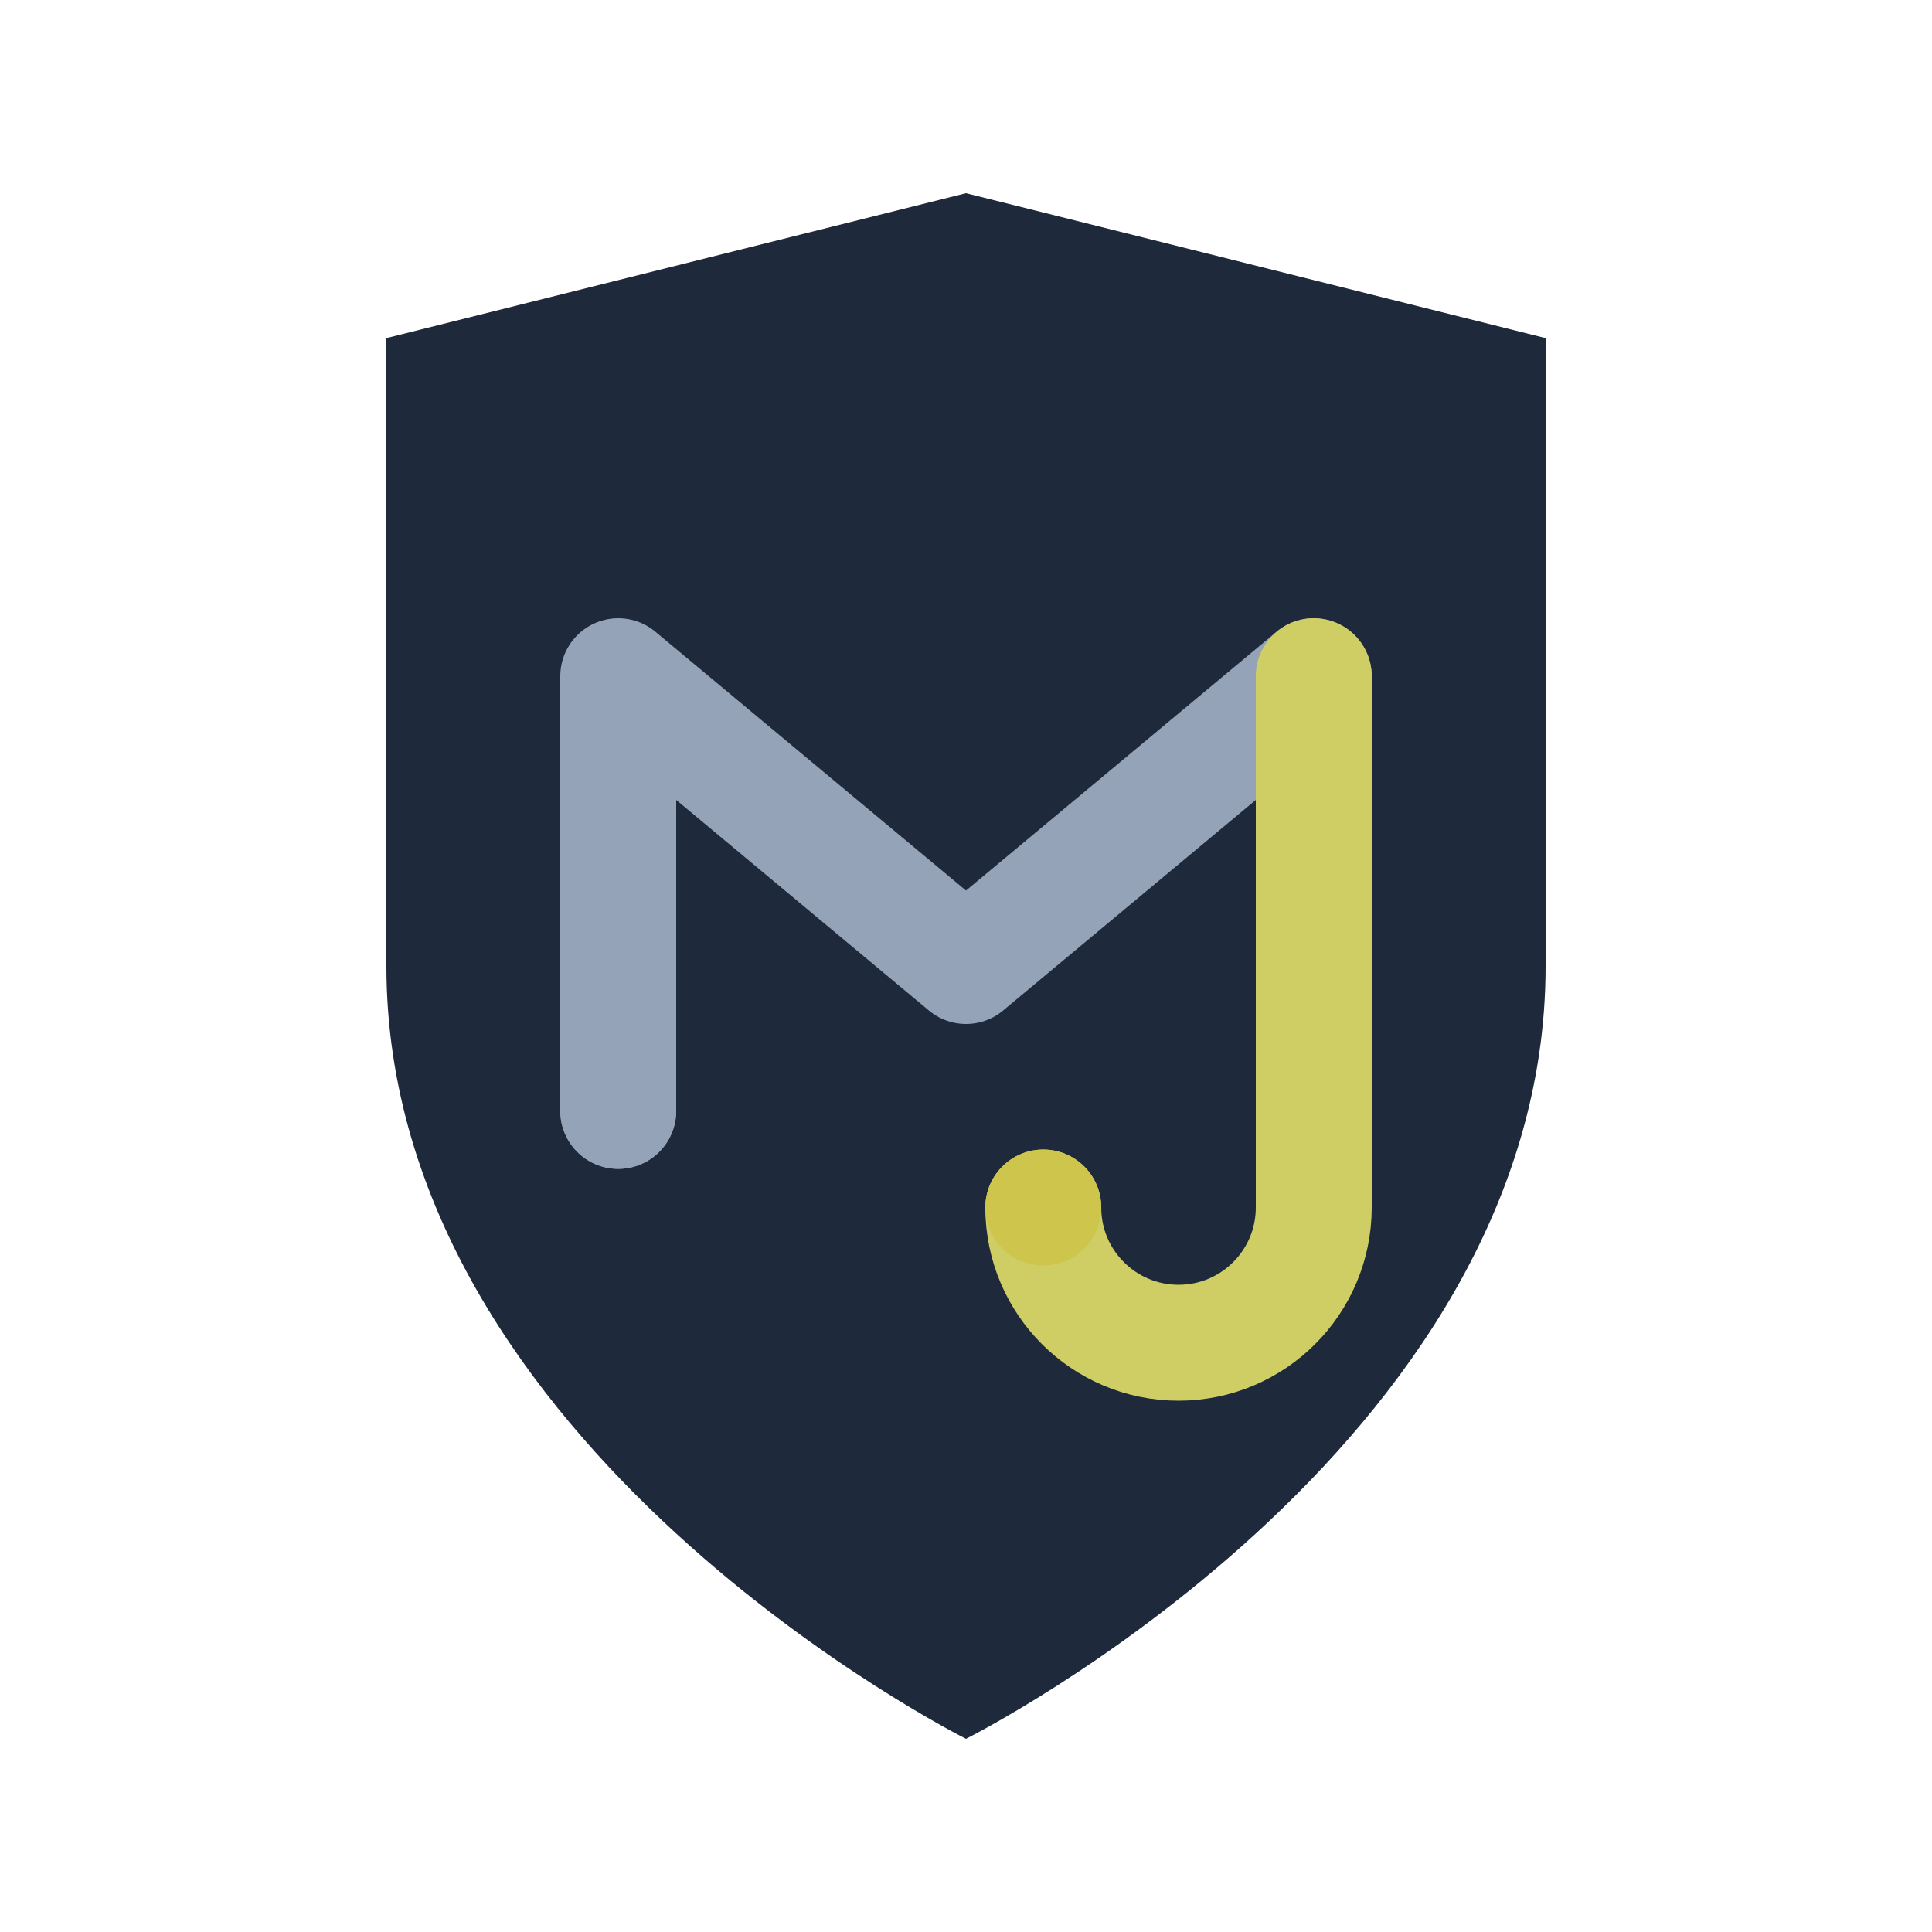
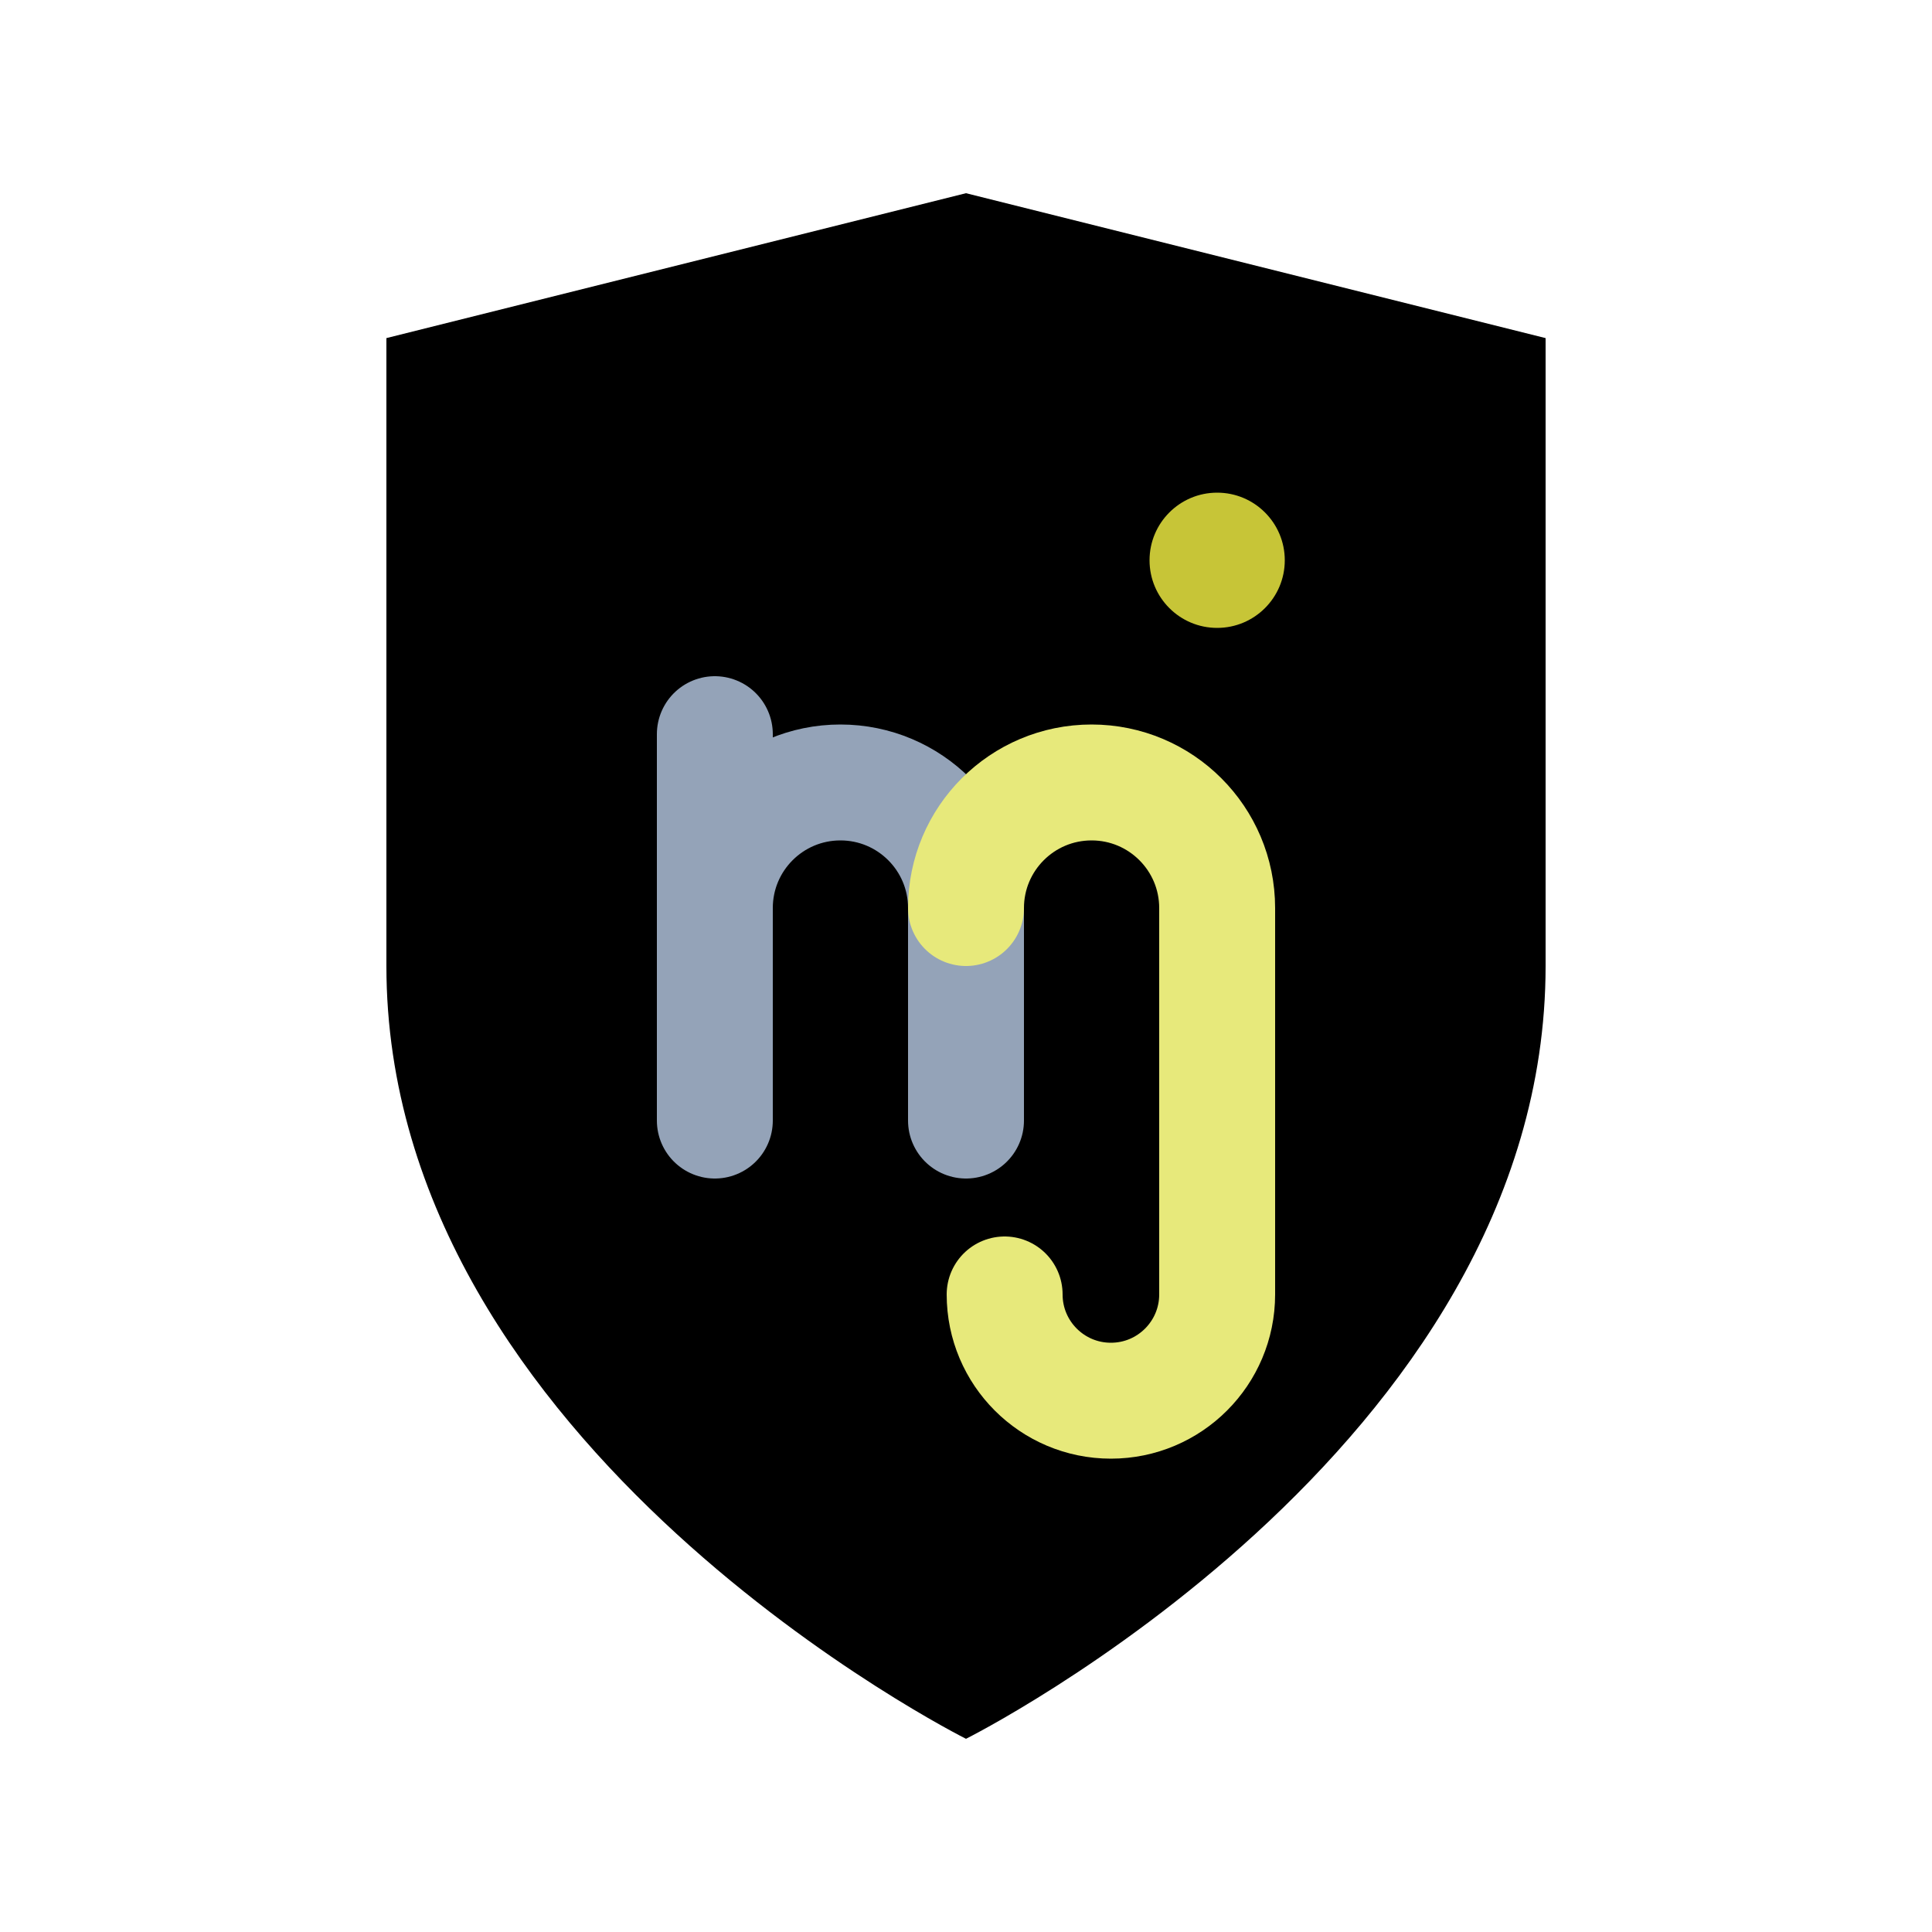
<svg xmlns="http://www.w3.org/2000/svg" viewBox="0 0 200 200" width="200" height="200">
-   <path d="M 100 20 L 160 35 L 160 100 C 160 150 100 180 100 180 C 100 180 40 150 40 100 L 40 35 Z" fill="#1e293b" />
-   <path d="M 64 115 L 64 70 L 100 100 L 136 70" fill="none" stroke="#94a3b8" stroke-width="12" stroke-linecap="round" stroke-linejoin="round" />
-   <path d="M 136 70 L 136 125 A 14 14 0 0 1 108 125" fill="none" stroke="#cfce65" stroke-width="12" stroke-linecap="round" stroke-linejoin="round" />
-   <circle cx="108" cy="125" r="6" fill="#cec54d" />
-   <circle cx="64" cy="115" r="6" fill="#94a3b8" />
+   <path d="M 100 20 L 160 35 L 160 100 C 160 150 100 180 100 180 C 100 180 40 150 40 100 L 40 35 Z" fill="#000000" />
+   <path d="M 74 116 L 74 76 M 74 94 A 13 13 0 0 1 100 94 L 100 116" fill="none" stroke="#94a3b8" stroke-width="12" stroke-linecap="round" stroke-linejoin="round" />
+   <path d="M 100 94 A 13 13 0 0 1 126 94 L 126 134 A 11 11 0 0 1 104 134" fill="none" stroke="#e7e97b" stroke-width="12" stroke-linecap="round" stroke-linejoin="round" />
+   <circle cx="126" cy="58" r="7" fill="#c7c537" />
</svg>
